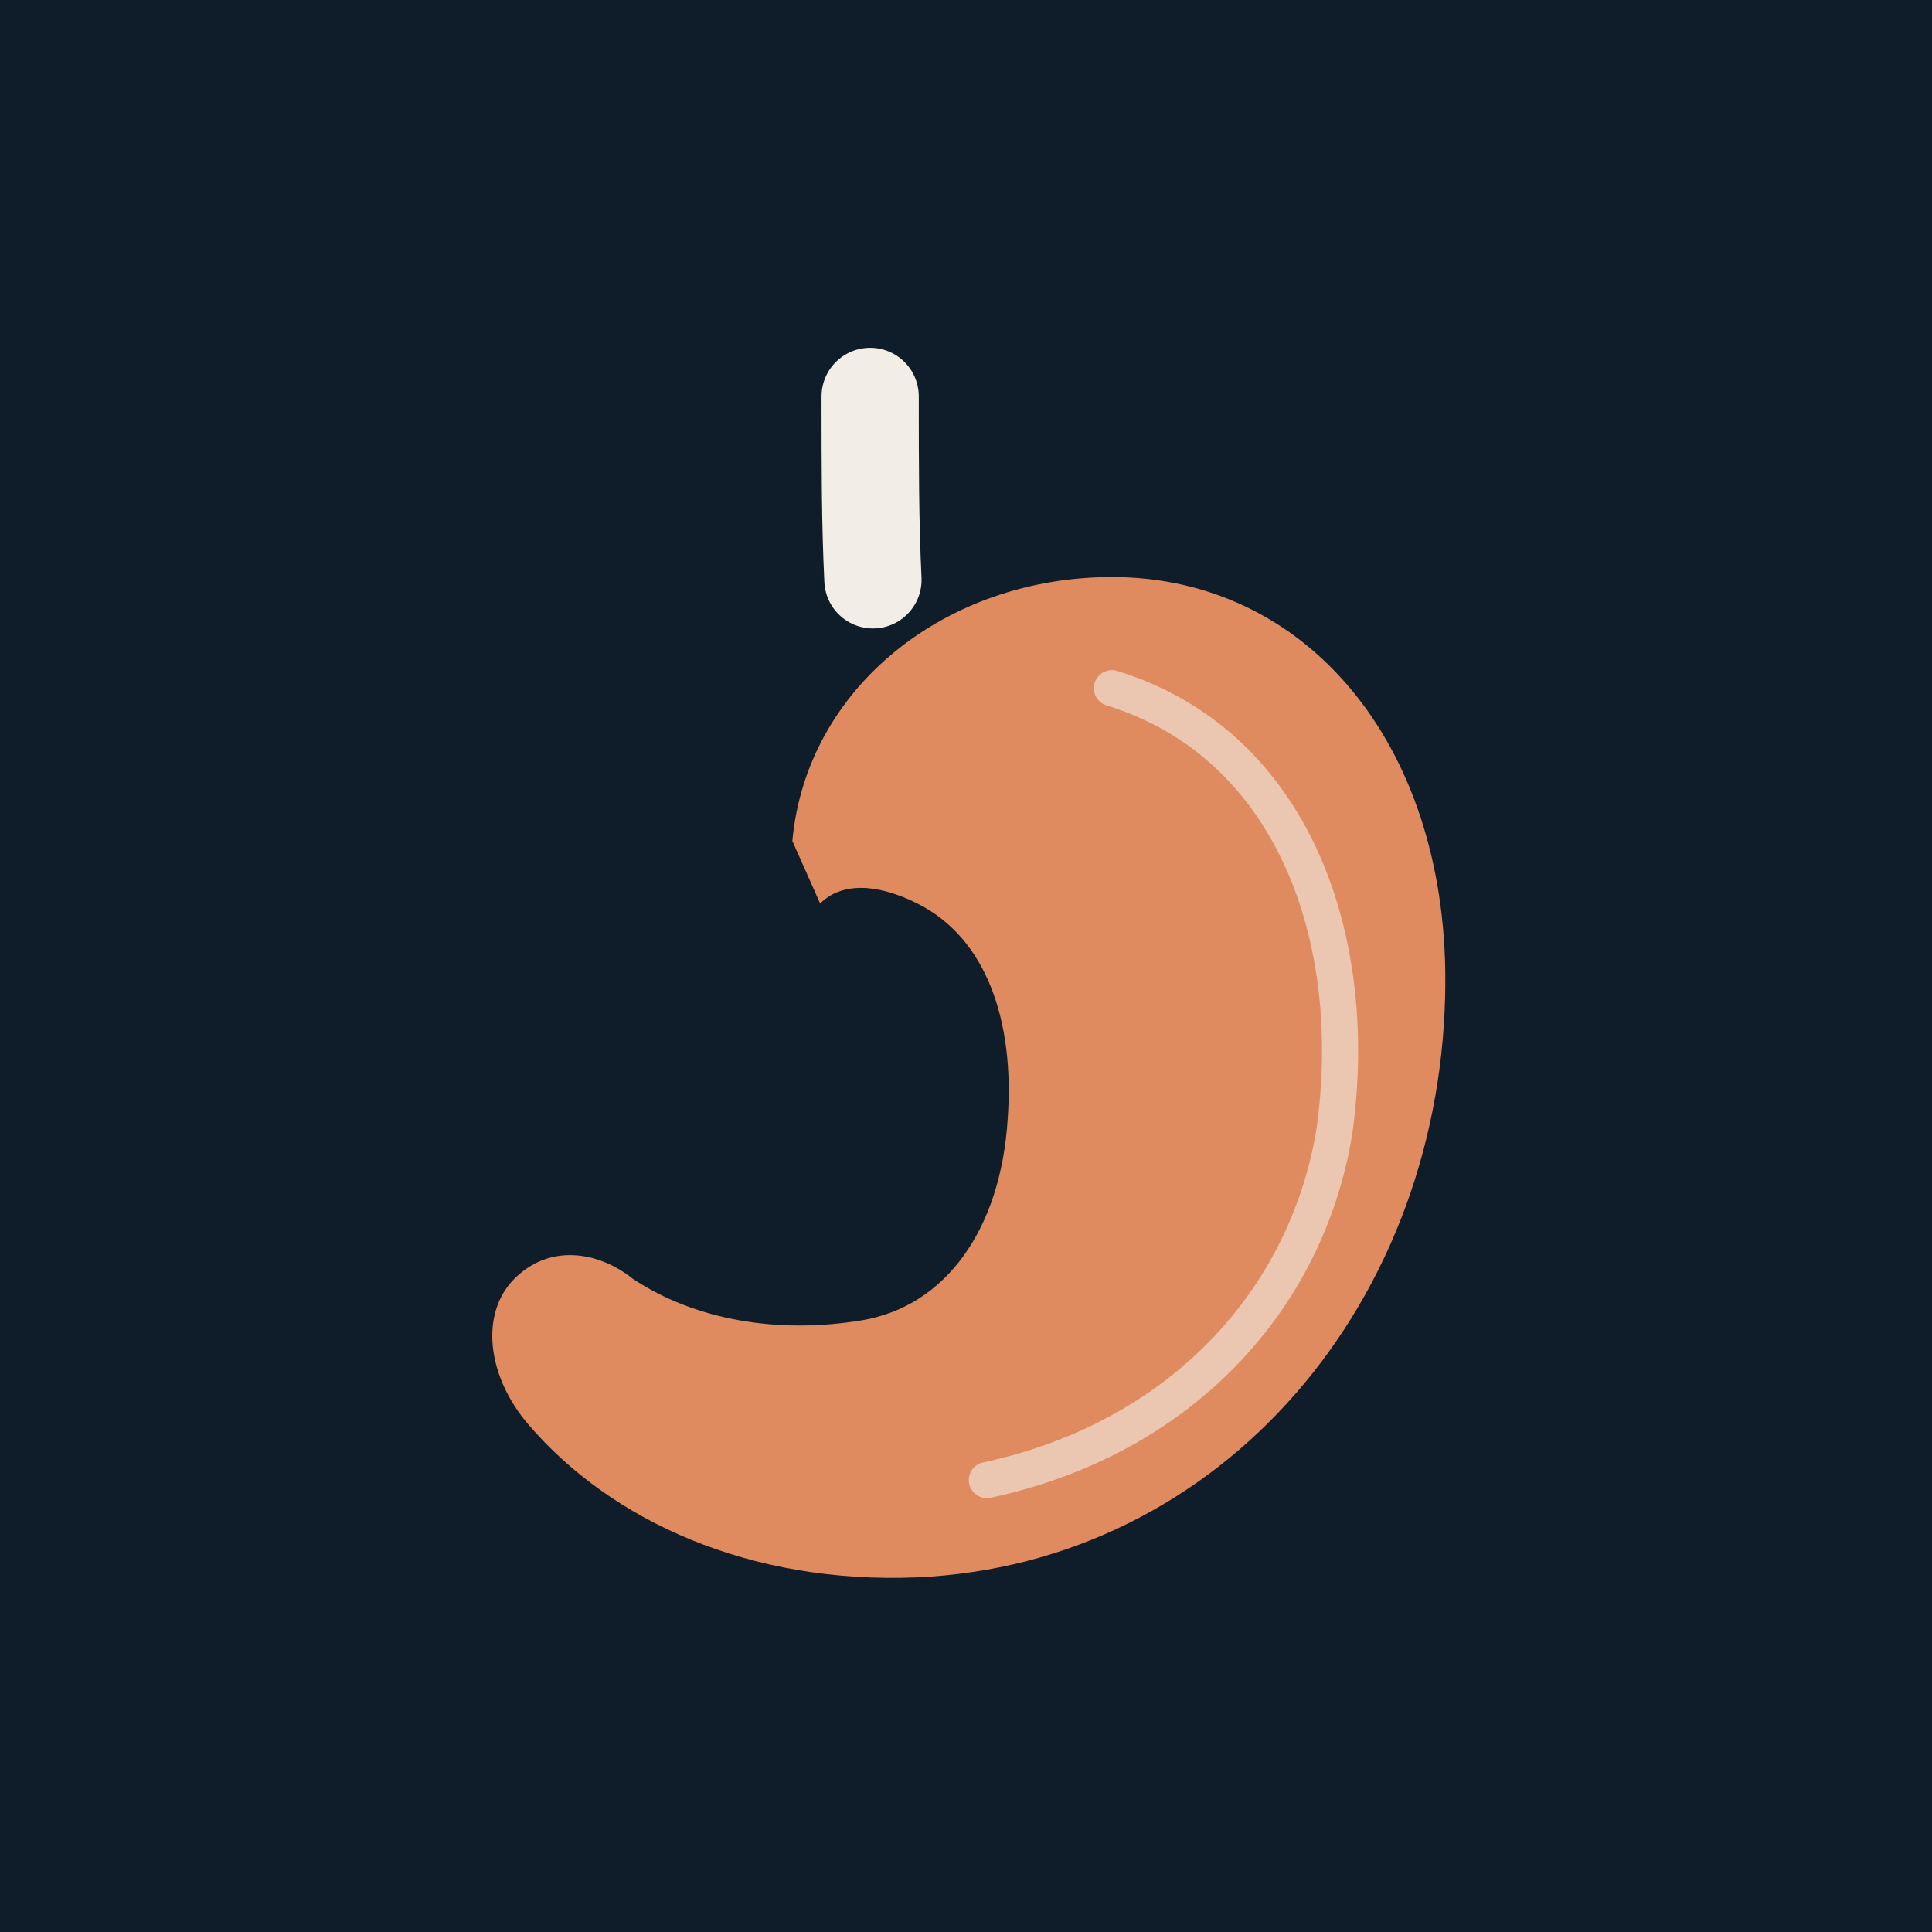
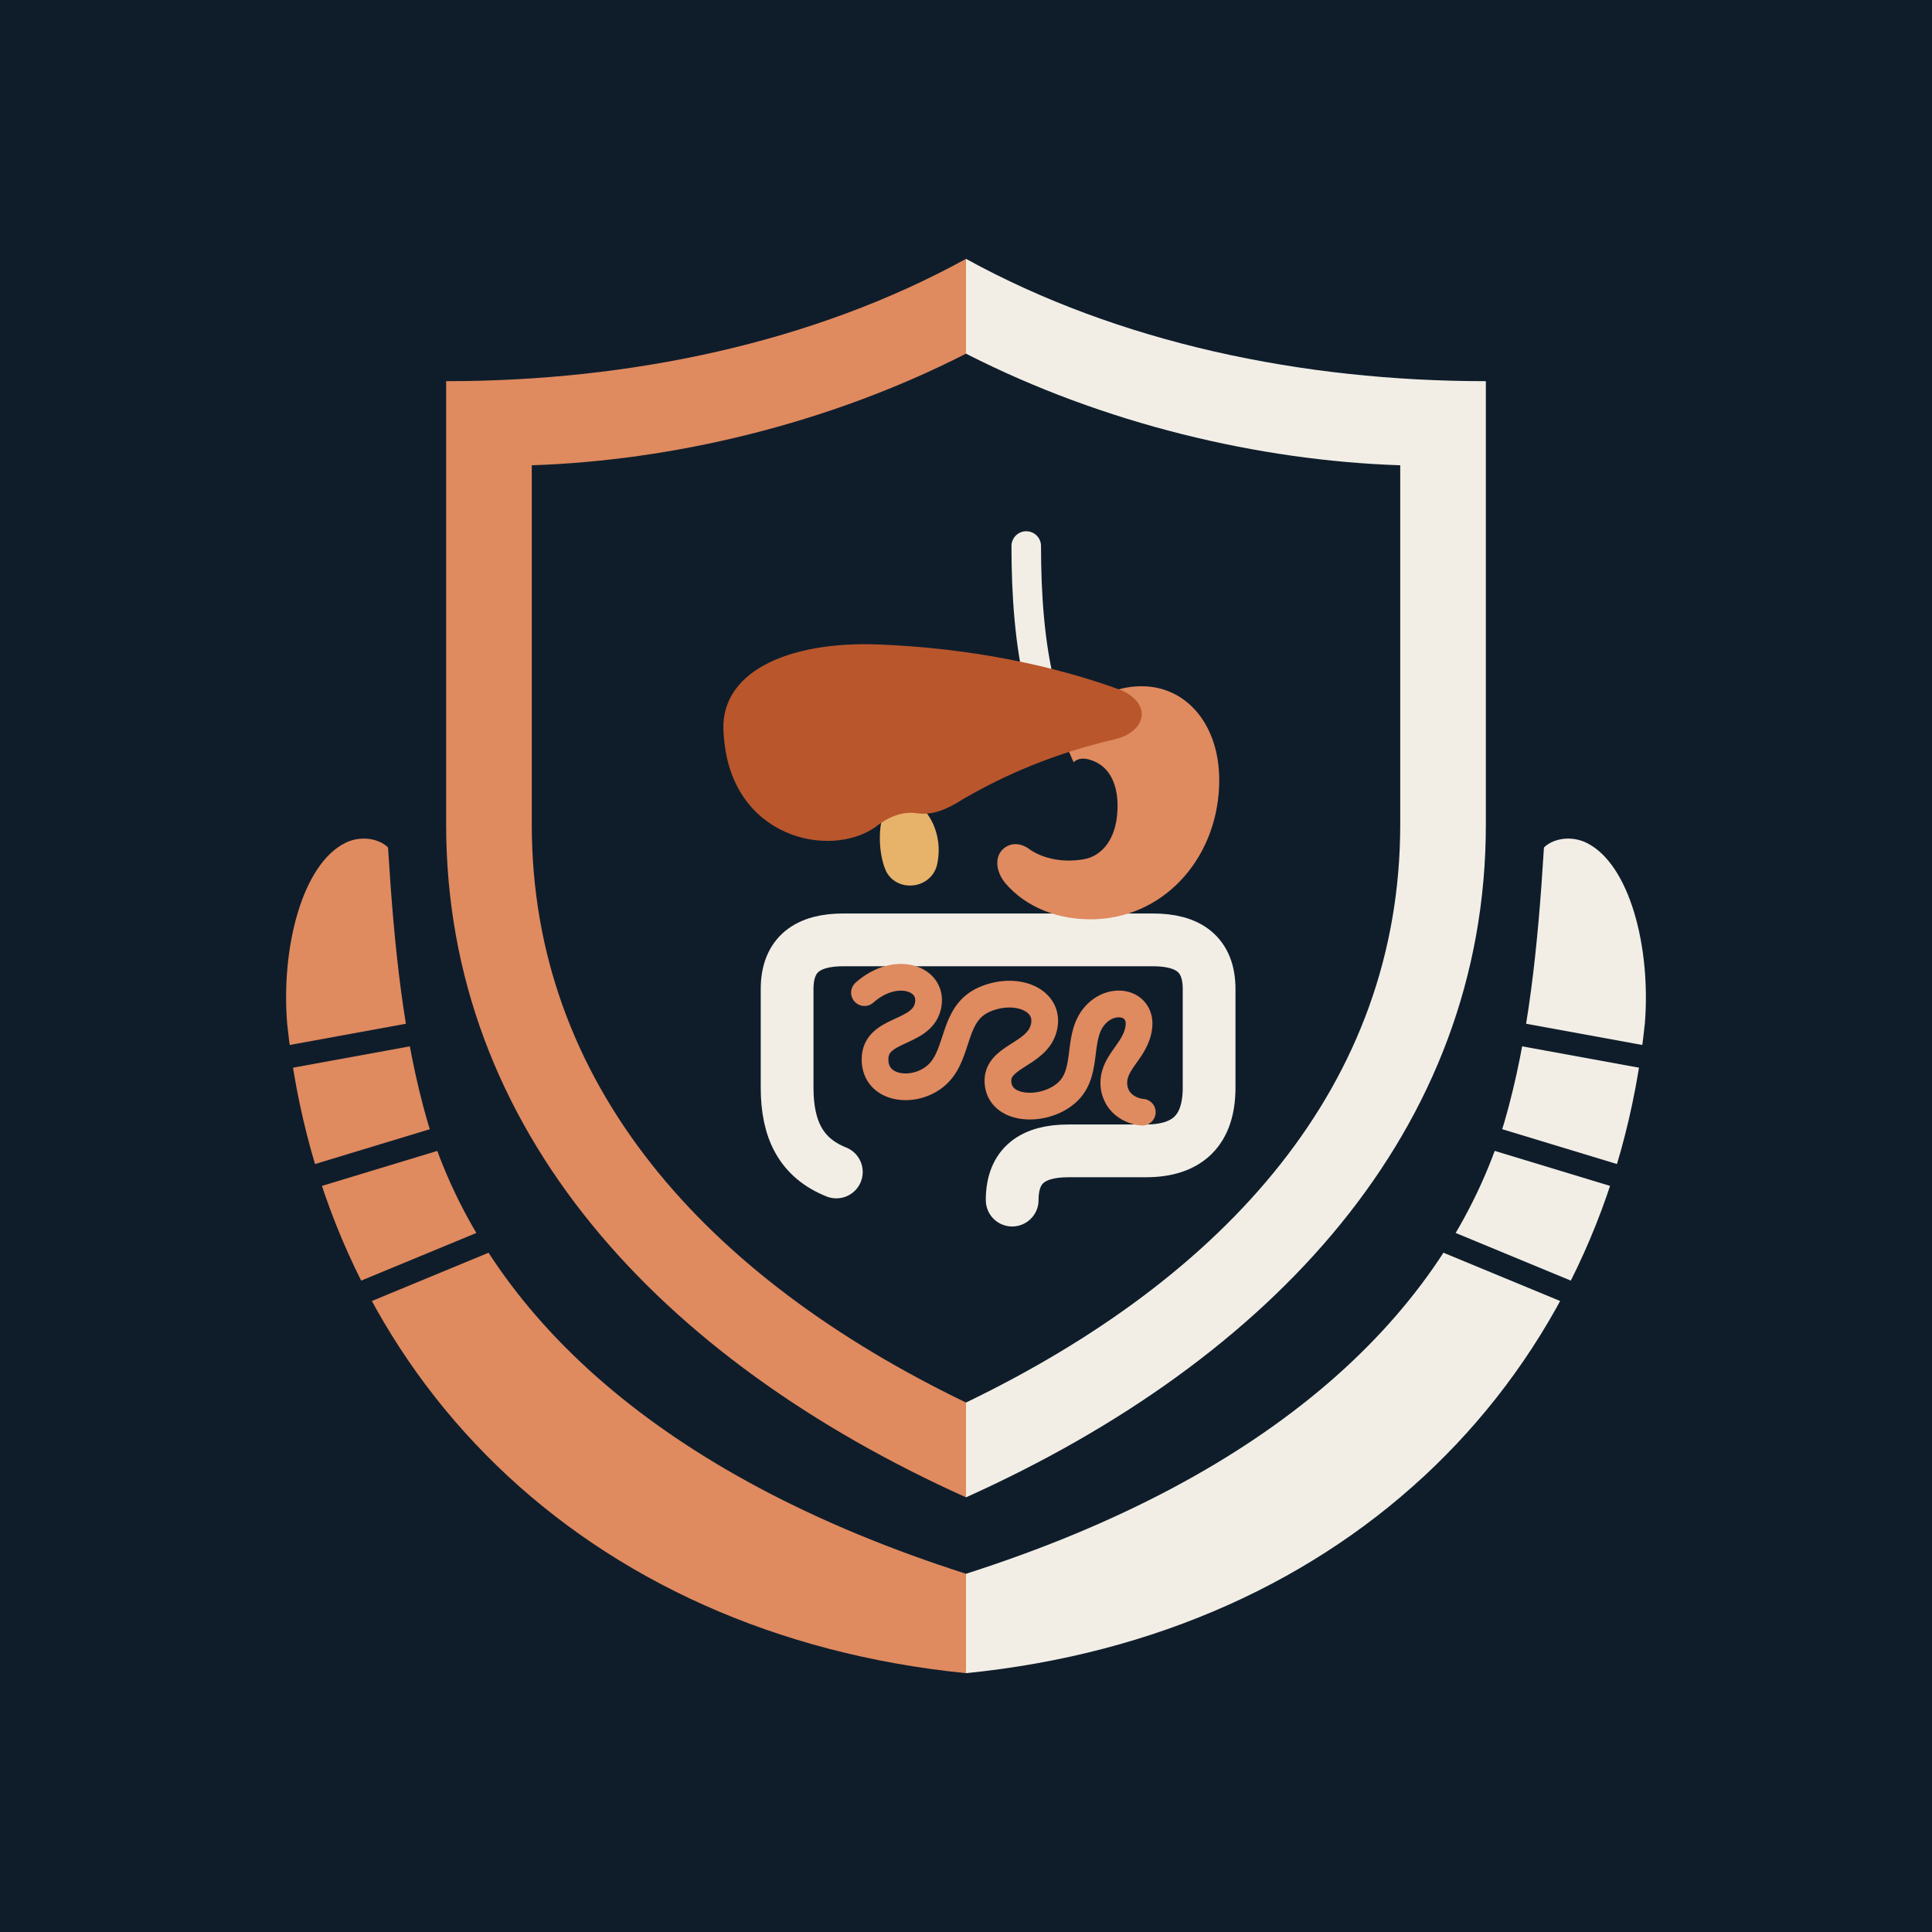
<svg xmlns="http://www.w3.org/2000/svg" viewBox="0 0 100 100" role="img">
  <rect width="100" height="100" rx="0" fill="#0f1d2b" />
-   <g transform="translate(10.81 19.80) scale(0.7191)">
-     <path d="M42 33 C43 22 53 14 65 14 C79 14 89 26 89 43 C89 66 73 85 51 86 C39 86.5 29 82 23 75 C20 71.5 19.5 67 22 64.5 C24.5 62 28 62.5 30.5 64.5 C35 67.5 41 68.5 47 67.5 C53 66.5 57 61 57.5 53 C58 46 56 40 51 37.5 C48 36 45.5 36 44 37.5 Z" fill="#e08a5f" />
-     <path d="M47.6 1 C47.6 6 47.6 10 47.8 14.2" fill="none" stroke="#f2eee6" stroke-width="7" stroke-linecap="round" />
-     <path d="M65 22 C78 26 83 40 81 54 C79 66 70 76 56 79" fill="none" stroke="#f2eee6" stroke-width="2.6" stroke-linecap="round" opacity="0.6" />
+   <g transform="translate(10.43 8.65) scale(0.7914)">
+     <defs>
+       <clipPath id="soc14l">
+         <rect width="50" height="100" />
+       </clipPath>
+       <clipPath id="soc14r">
+         <rect x="50" width="50" height="100" />
+       </clipPath>
+       <mask id="soc14m" maskUnits="userSpaceOnUse" x="0" y="0" width="100" height="100">
+         <rect width="100" height="100" fill="#fff" />
+         <path d="M4 58.5 L14.4 56.6" stroke="#000" stroke-width="1.5" />
+         <path d="M5.4 66.6 L16.6 63.2" stroke="#000" stroke-width="1.5" />
+         <path d="M8.6 74.4 L20.2 69.6" stroke="#000" stroke-width="1.5" />
+         <path d="M 96 58.5 L 85.6 56.6" stroke="#000" stroke-width="1.5" />
+         <path d="M 94.6 66.6 L 83.4 63.2" stroke="#000" stroke-width="1.5" />
+         <path d="M 91.4 74.4 L 79.8 69.6" stroke="#000" stroke-width="1.5" />
+       </mask>
+     </defs>
+     <path d="M50 6 C60 11.5 72 14 84 14 L84 43 C84 63 70 78 50 87 C30 78 16 63 16 43 L16 14 C28 14 40 11.5 50 6 Z M50 12.2 C59 16.8 69.2 19.2 78.4 19.5 L78.4 43 C78.4 60 67 72.6 50 80.8 C33 72.6 21.6 60 21.6 43 L21.6 19.5 C30.8 19.2 41 16.8 50 12.2 Z" fill-rule="evenodd" fill="#e08a5f" clip-path="url(#soc14l)" />
+     <path d="M50 6 C60 11.5 72 14 84 14 L84 43 C84 63 70 78 50 87 C30 78 16 63 16 43 L16 14 C28 14 40 11.5 50 6 Z M50 12.2 C59 16.8 69.2 19.2 78.4 19.5 L78.4 43 C78.4 60 67 72.6 50 80.8 C33 72.6 21.6 60 21.6 43 L21.6 19.5 C30.8 19.2 41 16.8 50 12.2 Z" fill-rule="evenodd" fill="#f2eee6" clip-path="url(#soc14r)" />
+     <g transform="translate(29.1 23.4) scale(.46)">
+       <path d="M27 92 C22 90 20 86 20 80 L20 66 C20 61 23 59 28 59 L72 59 C77 59 80 61 80 66 L80 80 C80 86 77 89 71 89 L60 89 C55 89 52 91 52 96" fill="none" stroke="#f2eee6" stroke-width="7.5" stroke-linecap="round" stroke-linejoin="round" />
+       <path d="M31 66.5 C35.5 62.5 41 64.5 40 68.5 C39 72.5 32.5 71.5 32.5 76 C32.5 80.5 38.5 81 41.5 78 C44.5 75 43.5 69.5 48 67.5 C52.5 65.5 57.5 67.5 56.5 71.5 C55.5 75.5 49.5 75.5 50 79.5 C50.5 83.5 57 83.5 60 80.5 C63 77.5 61 72.5 64 69.5 C66.5 67 70.5 68 70 71.5 C69.5 75 66 76.5 66.5 80 C67 83 70 83.5 70.5 83.5" fill="none" stroke="#e08a5f" stroke-width="3.8" stroke-linecap="round" stroke-linejoin="round" />
+       <path d="M54 3 C54 10 54.5 17 56 23" fill="none" stroke="#f2eee6" stroke-width="4.2" stroke-linecap="round" />
+       <path d="M42 33 C43 22 53 14 65 14 C79 14 89 26 89 43 C89 66 73 85 51 86 C39 86.5 29 82 23 75 C20 71.5 19.5 67 22 64.5 C24.5 62 28 62.5 30.5 64.5 C35 67.5 41 68.5 47 67.5 C53 66.5 57 61 57.5 53 C58 46 56 40 51 37.5 C48 36 45.5 36 44 37.5 Z" transform="translate(40.5 16.5) scale(0.46)" fill="#e08a5f" />
+       <path d="M35.4 38.5 C39.8 38.8 42.4 43.8 41.3 48.4 C40.4 51.8 35.7 52.3 34.1 49.3 C32.8 46.6 32.6 40.5 35.4 38.5 Z" fill="#e7b26a" />
+       <path d="M11 30 C10 21 20 16.5 33 17 C46 17.5 58 20 67.5 23.5 C72 25.5 71 29.5 66.5 30.5 C58 32.5 51 35.5 45 39 C42.5 40.6 40.5 41.3 38.5 41 C36.5 40.7 34.5 41.4 32.5 43 C26 47.5 12 44.5 11 30 Z" fill="#b9562c" />
+     </g>
+     <g mask="url(#soc14m)">
+       <path d="M12.2 44.5 C12.6 51 13.2 57 14.8 62.5 C18.6 75 30 85.6 50 92 L50 98.5 C25 96 8 79 5.6 56 C5.2 51 6.6 45.6 9.4 44.2 C10.4 43.7 11.6 43.9 12.2 44.5 Z" fill="#e08a5f" />
+       <path d="M 87.8 44.5 C 87.4 51 86.8 57 85.2 62.5 C 81.4 75 70 85.6 50 92 L 50 98.5 C 75 96 92 79 94.4 56 C 94.8 51 93.4 45.6 90.6 44.2 C 89.6 43.7 88.4 43.9 87.8 44.5 Z" fill="#f2eee6" />
+     </g>
  </g>
</svg>
